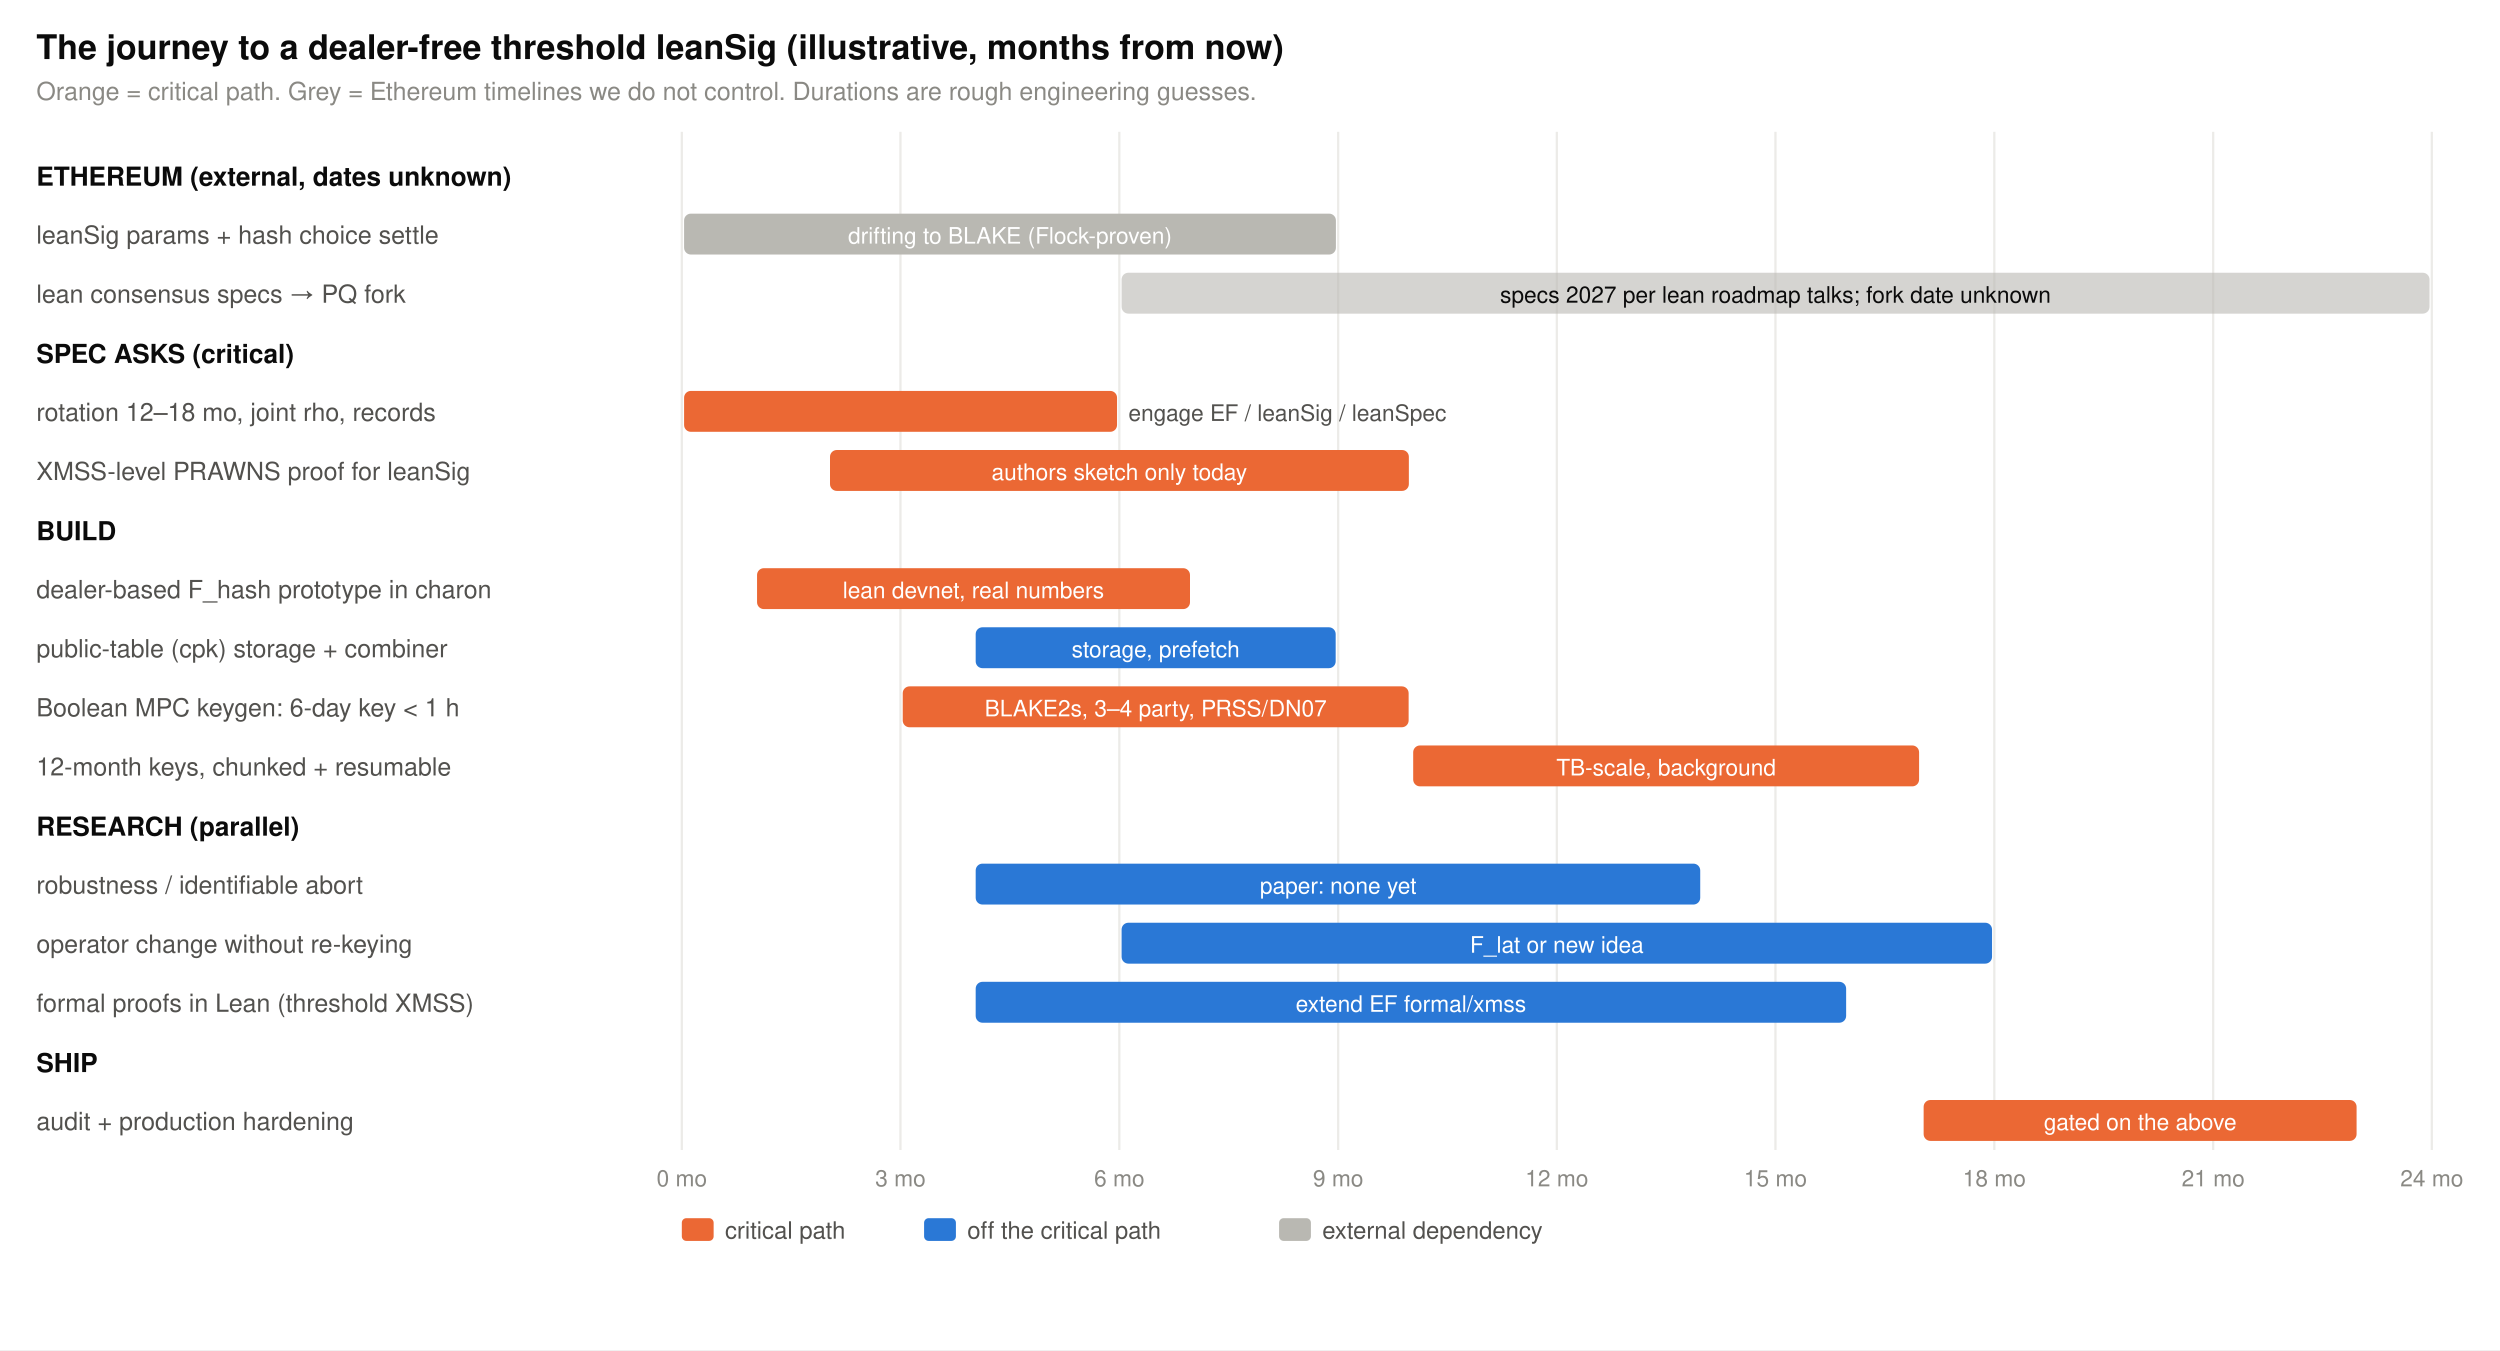
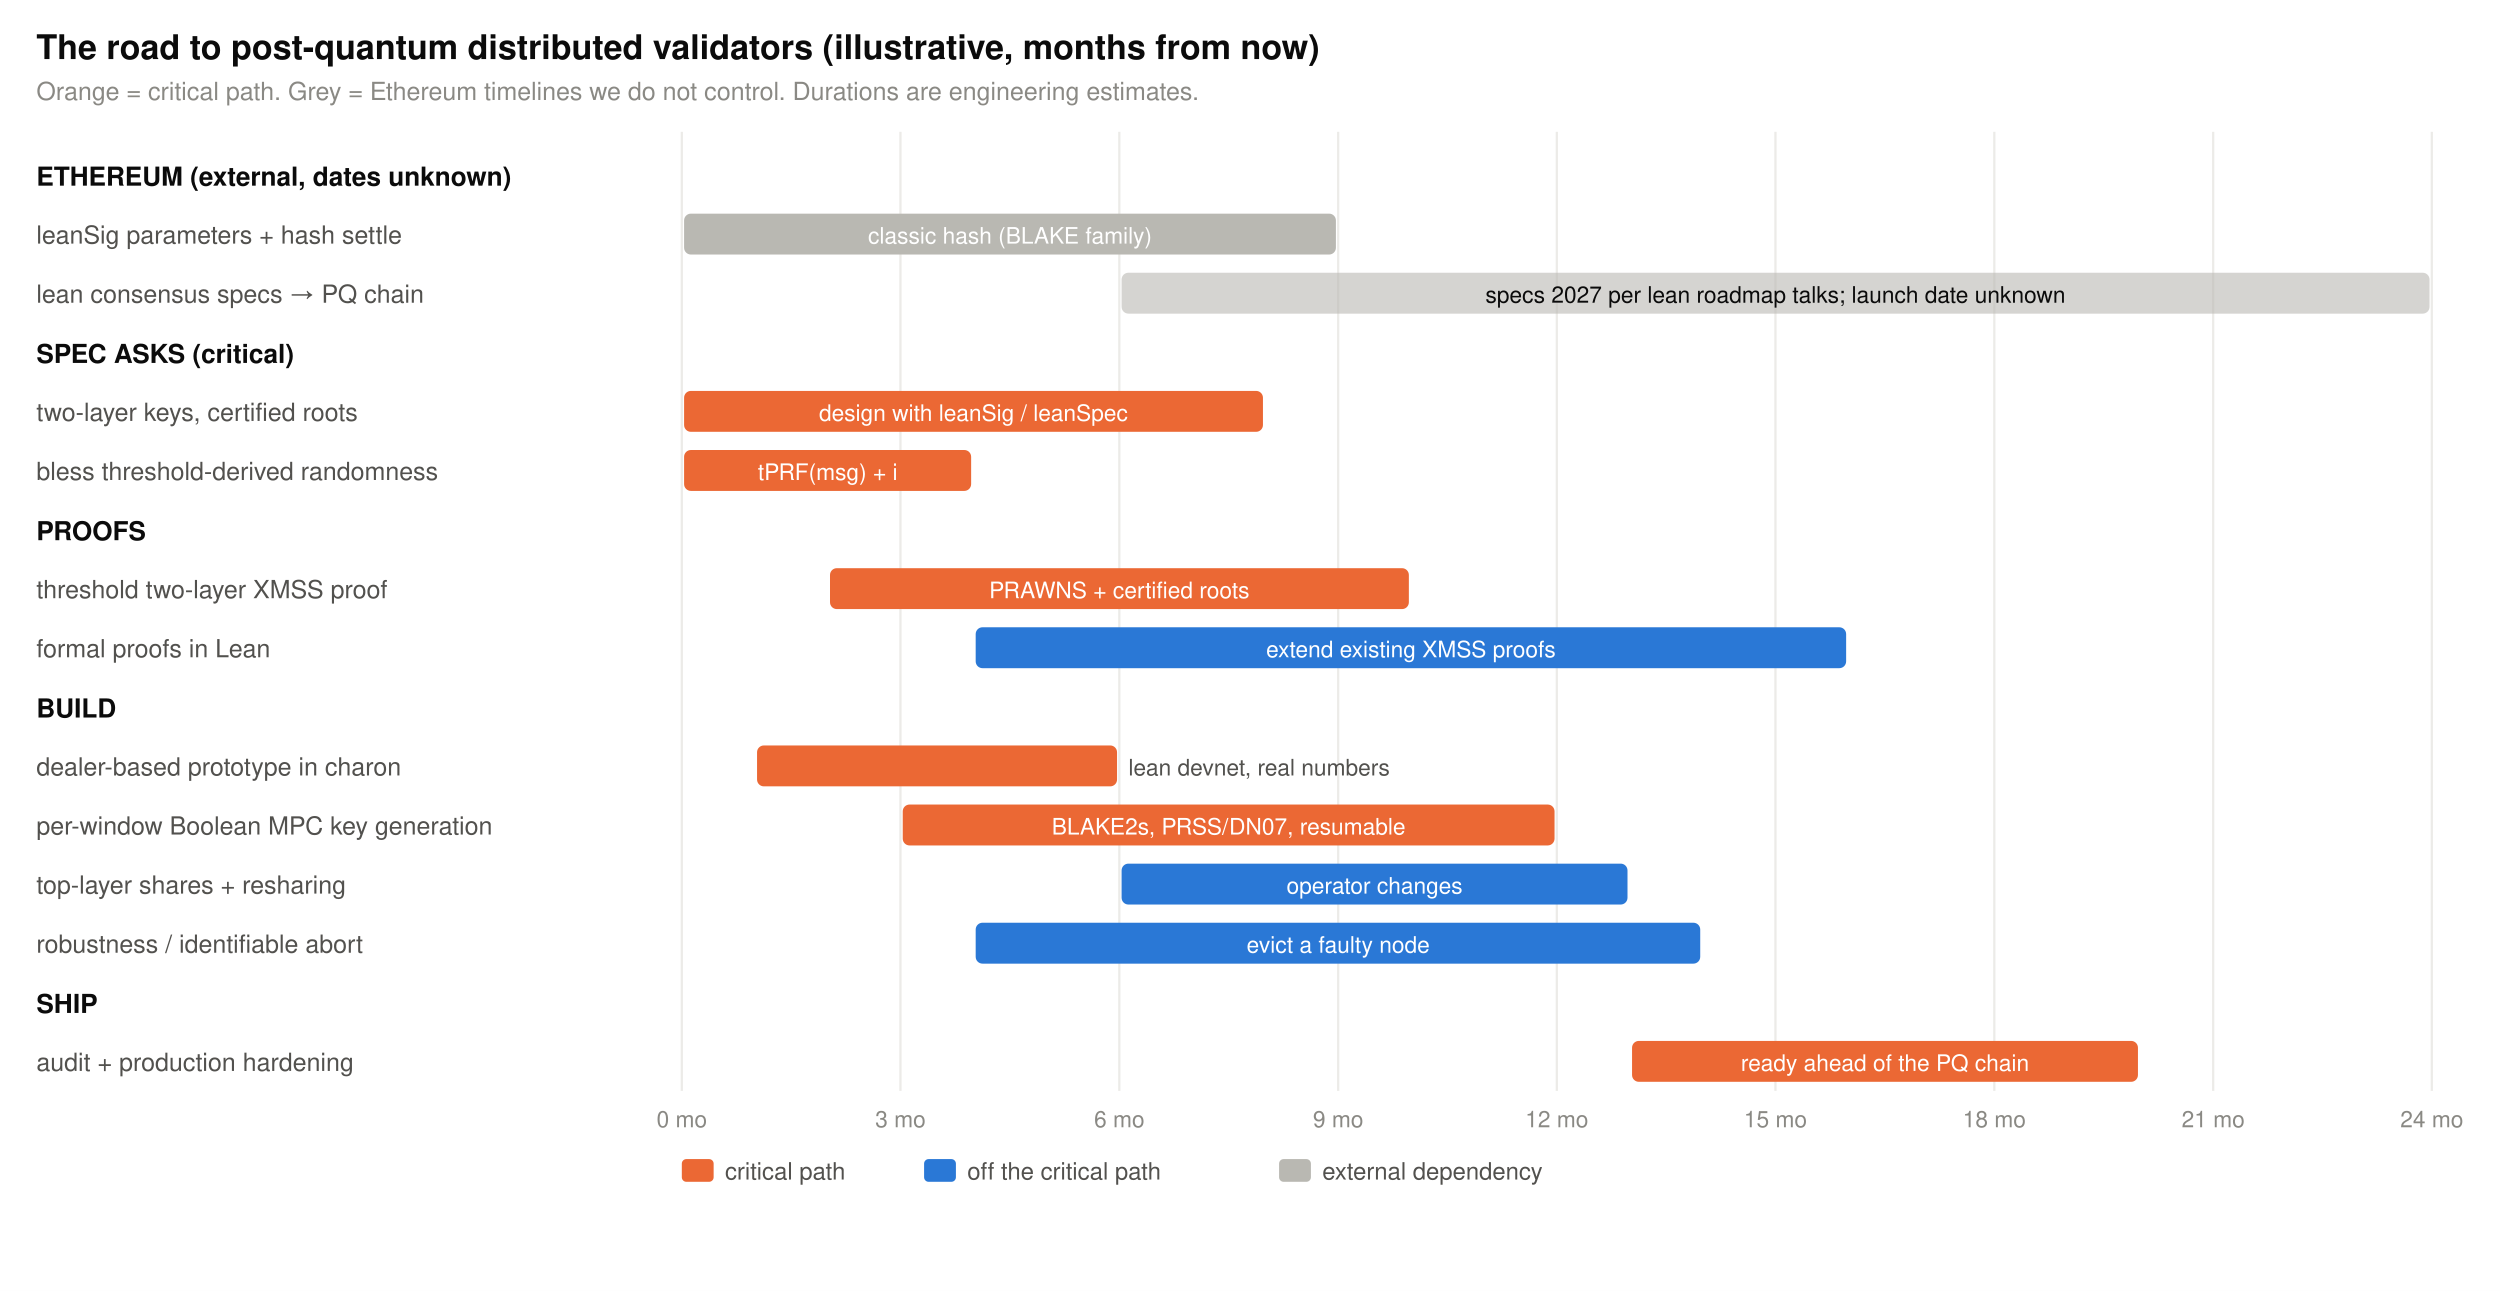
- <svg xmlns="http://www.w3.org/2000/svg" width="1100" height="594" viewBox="0 0 1100 594" font-family="Helvetica, Arial, sans-serif">
-   <rect x="0" y="0" width="1100" height="594" fill="#ffffff" />
-   <text x="16.0" y="26.0" font-size="15" fill="#0b0b0b" text-anchor="start" font-weight="bold">The journey to a dealer-free threshold leanSig (illustrative, months from now)</text>
-   <text x="16.0" y="44.0" font-size="11" fill="#8a8984" text-anchor="start" font-weight="normal">Orange = critical path. Grey = Ethereum timelines we do not control. Durations are rough engineering guesses.</text>
-   <line x1="300.0" y1="58.0" x2="300.0" y2="506.0" stroke="#ecebe8" stroke-width="1" />
-   <text x="300.0" y="522.0" font-size="10" fill="#8a8984" text-anchor="middle" font-weight="normal">0 mo</text>
-   <line x1="396.2" y1="58.0" x2="396.2" y2="506.0" stroke="#ecebe8" stroke-width="1" />
-   <text x="396.2" y="522.0" font-size="10" fill="#8a8984" text-anchor="middle" font-weight="normal">3 mo</text>
-   <line x1="492.5" y1="58.0" x2="492.5" y2="506.0" stroke="#ecebe8" stroke-width="1" />
-   <text x="492.5" y="522.0" font-size="10" fill="#8a8984" text-anchor="middle" font-weight="normal">6 mo</text>
-   <line x1="588.8" y1="58.0" x2="588.8" y2="506.0" stroke="#ecebe8" stroke-width="1" />
-   <text x="588.8" y="522.0" font-size="10" fill="#8a8984" text-anchor="middle" font-weight="normal">9 mo</text>
-   <line x1="685.0" y1="58.0" x2="685.0" y2="506.0" stroke="#ecebe8" stroke-width="1" />
-   <text x="685.0" y="522.0" font-size="10" fill="#8a8984" text-anchor="middle" font-weight="normal">12 mo</text>
-   <line x1="781.2" y1="58.0" x2="781.2" y2="506.0" stroke="#ecebe8" stroke-width="1" />
-   <text x="781.2" y="522.0" font-size="10" fill="#8a8984" text-anchor="middle" font-weight="normal">15 mo</text>
-   <line x1="877.5" y1="58.0" x2="877.5" y2="506.0" stroke="#ecebe8" stroke-width="1" />
-   <text x="877.5" y="522.0" font-size="10" fill="#8a8984" text-anchor="middle" font-weight="normal">18 mo</text>
-   <line x1="973.8" y1="58.0" x2="973.8" y2="506.0" stroke="#ecebe8" stroke-width="1" />
-   <text x="973.8" y="522.0" font-size="10" fill="#8a8984" text-anchor="middle" font-weight="normal">21 mo</text>
-   <line x1="1070.0" y1="58.0" x2="1070.0" y2="506.0" stroke="#ecebe8" stroke-width="1" />
-   <text x="1070.0" y="522.0" font-size="10" fill="#8a8984" text-anchor="middle" font-weight="normal">24 mo</text>
+ <svg xmlns="http://www.w3.org/2000/svg" width="1100" height="568" viewBox="0 0 1100 568" font-family="Helvetica, Arial, sans-serif">
+   <rect x="0" y="0" width="1100" height="568" fill="#ffffff" />
+   <text x="16.0" y="26.0" font-size="15" fill="#0b0b0b" text-anchor="start" font-weight="bold">The road to post-quantum distributed validators (illustrative, months from now)</text>
+   <text x="16.0" y="44.0" font-size="11" fill="#8a8984" text-anchor="start" font-weight="normal">Orange = critical path. Grey = Ethereum timelines we do not control. Durations are engineering estimates.</text>
+   <line x1="300.0" y1="58.0" x2="300.0" y2="480.0" stroke="#ecebe8" stroke-width="1" />
+   <text x="300.0" y="496.0" font-size="10" fill="#8a8984" text-anchor="middle" font-weight="normal">0 mo</text>
+   <line x1="396.2" y1="58.0" x2="396.2" y2="480.0" stroke="#ecebe8" stroke-width="1" />
+   <text x="396.2" y="496.0" font-size="10" fill="#8a8984" text-anchor="middle" font-weight="normal">3 mo</text>
+   <line x1="492.5" y1="58.0" x2="492.5" y2="480.0" stroke="#ecebe8" stroke-width="1" />
+   <text x="492.5" y="496.0" font-size="10" fill="#8a8984" text-anchor="middle" font-weight="normal">6 mo</text>
+   <line x1="588.8" y1="58.0" x2="588.8" y2="480.0" stroke="#ecebe8" stroke-width="1" />
+   <text x="588.8" y="496.0" font-size="10" fill="#8a8984" text-anchor="middle" font-weight="normal">9 mo</text>
+   <line x1="685.0" y1="58.0" x2="685.0" y2="480.0" stroke="#ecebe8" stroke-width="1" />
+   <text x="685.0" y="496.0" font-size="10" fill="#8a8984" text-anchor="middle" font-weight="normal">12 mo</text>
+   <line x1="781.2" y1="58.0" x2="781.2" y2="480.0" stroke="#ecebe8" stroke-width="1" />
+   <text x="781.2" y="496.0" font-size="10" fill="#8a8984" text-anchor="middle" font-weight="normal">15 mo</text>
+   <line x1="877.5" y1="58.0" x2="877.5" y2="480.0" stroke="#ecebe8" stroke-width="1" />
+   <text x="877.5" y="496.0" font-size="10" fill="#8a8984" text-anchor="middle" font-weight="normal">18 mo</text>
+   <line x1="973.8" y1="58.0" x2="973.8" y2="480.0" stroke="#ecebe8" stroke-width="1" />
+   <text x="973.8" y="496.0" font-size="10" fill="#8a8984" text-anchor="middle" font-weight="normal">21 mo</text>
+   <line x1="1070.0" y1="58.0" x2="1070.0" y2="480.0" stroke="#ecebe8" stroke-width="1" />
+   <text x="1070.0" y="496.0" font-size="10" fill="#8a8984" text-anchor="middle" font-weight="normal">24 mo</text>
  <text x="16.0" y="81.7" font-size="11.5" fill="#0b0b0b" text-anchor="start" font-weight="bold">ETHEREUM (external, dates unknown)</text>
-   <text x="16.0" y="107.2" font-size="11" fill="#52514e" text-anchor="start" font-weight="normal">leanSig params + hash choice settle</text>
+   <text x="16.0" y="107.2" font-size="11" fill="#52514e" text-anchor="start" font-weight="normal">leanSig parameters + hash settle</text>
  <rect x="301.0" y="94.0" width="286.8" height="18.0" rx="3" fill="#b9b8b2" fill-opacity="1.0" />
-   <text x="444.4" y="107.2" font-size="10" fill="#ffffff" text-anchor="middle" font-weight="normal">drifting to BLAKE (Flock-proven)</text>
-   <text x="16.0" y="133.2" font-size="11" fill="#52514e" text-anchor="start" font-weight="normal">lean consensus specs → PQ fork</text>
+   <text x="444.4" y="107.2" font-size="10" fill="#ffffff" text-anchor="middle" font-weight="normal">classic hash (BLAKE family)</text>
+   <text x="16.0" y="133.2" font-size="11" fill="#52514e" text-anchor="start" font-weight="normal">lean consensus specs → PQ chain</text>
  <rect x="493.5" y="120.0" width="575.5" height="18.0" rx="3" fill="#b9b8b2" fill-opacity="0.6" />
-   <text x="781.2" y="133.2" font-size="10" fill="#0b0b0b" text-anchor="middle" font-weight="normal">specs 2027 per lean roadmap talks; fork date unknown</text>
+   <text x="781.2" y="133.2" font-size="10" fill="#0b0b0b" text-anchor="middle" font-weight="normal">specs 2027 per lean roadmap talks; launch date unknown</text>
  <text x="16.0" y="159.7" font-size="11.5" fill="#0b0b0b" text-anchor="start" font-weight="bold">SPEC ASKS (critical)</text>
-   <text x="16.0" y="185.2" font-size="11" fill="#52514e" text-anchor="start" font-weight="normal">rotation 12–18 mo, joint rho, records</text>
-   <rect x="301.0" y="172.0" width="190.5" height="18.0" rx="3" fill="#eb6834" fill-opacity="1.0" />
-   <text x="496.5" y="185.2" font-size="10" fill="#52514e" text-anchor="start" font-weight="normal">engage EF / leanSig / leanSpec</text>
-   <text x="16.0" y="211.2" font-size="11" fill="#52514e" text-anchor="start" font-weight="normal">XMSS-level PRAWNS proof for leanSig</text>
-   <rect x="365.2" y="198.0" width="254.7" height="18.0" rx="3" fill="#eb6834" fill-opacity="1.0" />
-   <text x="492.5" y="211.2" font-size="10" fill="#ffffff" text-anchor="middle" font-weight="normal">authors sketch only today</text>
-   <text x="16.0" y="237.7" font-size="11.5" fill="#0b0b0b" text-anchor="start" font-weight="bold">BUILD</text>
-   <text x="16.0" y="263.2" font-size="11" fill="#52514e" text-anchor="start" font-weight="normal">dealer-based F_hash prototype in charon</text>
-   <rect x="333.1" y="250.0" width="190.5" height="18.0" rx="3" fill="#eb6834" fill-opacity="1.0" />
-   <text x="428.3" y="263.2" font-size="10" fill="#ffffff" text-anchor="middle" font-weight="normal">lean devnet, real numbers</text>
-   <text x="16.0" y="289.2" font-size="11" fill="#52514e" text-anchor="start" font-weight="normal">public-table (cpk) storage + combiner</text>
-   <rect x="429.3" y="276.0" width="158.4" height="18.0" rx="3" fill="#2a78d6" fill-opacity="1.0" />
-   <text x="508.5" y="289.2" font-size="10" fill="#ffffff" text-anchor="middle" font-weight="normal">storage, prefetch</text>
-   <text x="16.0" y="315.2" font-size="11" fill="#52514e" text-anchor="start" font-weight="normal">Boolean MPC keygen: 6-day key &lt; 1 h</text>
-   <rect x="397.2" y="302.0" width="222.6" height="18.0" rx="3" fill="#eb6834" fill-opacity="1.0" />
-   <text x="508.5" y="315.2" font-size="10" fill="#ffffff" text-anchor="middle" font-weight="normal">BLAKE2s, 3–4 party, PRSS/DN07</text>
-   <text x="16.0" y="341.2" font-size="11" fill="#52514e" text-anchor="start" font-weight="normal">12-month keys, chunked + resumable</text>
-   <rect x="621.8" y="328.0" width="222.6" height="18.0" rx="3" fill="#eb6834" fill-opacity="1.0" />
-   <text x="733.1" y="341.2" font-size="10" fill="#ffffff" text-anchor="middle" font-weight="normal">TB-scale, background</text>
-   <text x="16.0" y="367.7" font-size="11.5" fill="#0b0b0b" text-anchor="start" font-weight="bold">RESEARCH (parallel)</text>
-   <text x="16.0" y="393.2" font-size="11" fill="#52514e" text-anchor="start" font-weight="normal">robustness / identifiable abort</text>
-   <rect x="429.3" y="380.0" width="318.8" height="18.0" rx="3" fill="#2a78d6" fill-opacity="1.0" />
-   <text x="588.8" y="393.2" font-size="10" fill="#ffffff" text-anchor="middle" font-weight="normal">paper: none yet</text>
-   <text x="16.0" y="419.2" font-size="11" fill="#52514e" text-anchor="start" font-weight="normal">operator change without re-keying</text>
-   <rect x="493.5" y="406.0" width="383.0" height="18.0" rx="3" fill="#2a78d6" fill-opacity="1.0" />
-   <text x="685.0" y="419.2" font-size="10" fill="#ffffff" text-anchor="middle" font-weight="normal">F_lat or new idea</text>
-   <text x="16.0" y="445.2" font-size="11" fill="#52514e" text-anchor="start" font-weight="normal">formal proofs in Lean (threshold XMSS)</text>
-   <rect x="429.3" y="432.0" width="383.0" height="18.0" rx="3" fill="#2a78d6" fill-opacity="1.0" />
-   <text x="620.8" y="445.2" font-size="10" fill="#ffffff" text-anchor="middle" font-weight="normal">extend EF formal/xmss</text>
-   <text x="16.0" y="471.7" font-size="11.5" fill="#0b0b0b" text-anchor="start" font-weight="bold">SHIP</text>
-   <text x="16.0" y="497.2" font-size="11" fill="#52514e" text-anchor="start" font-weight="normal">audit + production hardening</text>
-   <rect x="846.4" y="484.0" width="190.5" height="18.0" rx="3" fill="#eb6834" fill-opacity="1.0" />
-   <text x="941.7" y="497.2" font-size="10" fill="#ffffff" text-anchor="middle" font-weight="normal">gated on the above</text>
-   <rect x="300.0" y="536.0" width="14.0" height="10.0" rx="2" fill="#eb6834" fill-opacity="1.0" />
-   <text x="319.0" y="545.0" font-size="10.5" fill="#52514e" text-anchor="start" font-weight="normal">critical path</text>
-   <rect x="406.6" y="536.0" width="14.0" height="10.0" rx="2" fill="#2a78d6" fill-opacity="1.0" />
-   <text x="425.6" y="545.0" font-size="10.5" fill="#52514e" text-anchor="start" font-weight="normal">off the critical path</text>
-   <rect x="562.8" y="536.0" width="14.0" height="10.0" rx="2" fill="#b9b8b2" fill-opacity="1.0" />
-   <text x="581.8" y="545.0" font-size="10.5" fill="#52514e" text-anchor="start" font-weight="normal">external dependency</text>
+   <text x="16.0" y="185.2" font-size="11" fill="#52514e" text-anchor="start" font-weight="normal">two-layer keys, certified roots</text>
+   <rect x="301.0" y="172.0" width="254.7" height="18.0" rx="3" fill="#eb6834" fill-opacity="1.0" />
+   <text x="428.3" y="185.2" font-size="10" fill="#ffffff" text-anchor="middle" font-weight="normal">design with leanSig / leanSpec</text>
+   <text x="16.0" y="211.2" font-size="11" fill="#52514e" text-anchor="start" font-weight="normal">bless threshold-derived randomness</text>
+   <rect x="301.0" y="198.0" width="126.3" height="18.0" rx="3" fill="#eb6834" fill-opacity="1.0" />
+   <text x="364.2" y="211.2" font-size="10" fill="#ffffff" text-anchor="middle" font-weight="normal">tPRF(msg) + i</text>
+   <text x="16.0" y="237.7" font-size="11.5" fill="#0b0b0b" text-anchor="start" font-weight="bold">PROOFS</text>
+   <text x="16.0" y="263.2" font-size="11" fill="#52514e" text-anchor="start" font-weight="normal">threshold two-layer XMSS proof</text>
+   <rect x="365.2" y="250.0" width="254.7" height="18.0" rx="3" fill="#eb6834" fill-opacity="1.0" />
+   <text x="492.5" y="263.2" font-size="10" fill="#ffffff" text-anchor="middle" font-weight="normal">PRAWNS + certified roots</text>
+   <text x="16.0" y="289.2" font-size="11" fill="#52514e" text-anchor="start" font-weight="normal">formal proofs in Lean</text>
+   <rect x="429.3" y="276.0" width="383.0" height="18.0" rx="3" fill="#2a78d6" fill-opacity="1.0" />
+   <text x="620.8" y="289.2" font-size="10" fill="#ffffff" text-anchor="middle" font-weight="normal">extend existing XMSS proofs</text>
+   <text x="16.0" y="315.7" font-size="11.5" fill="#0b0b0b" text-anchor="start" font-weight="bold">BUILD</text>
+   <text x="16.0" y="341.2" font-size="11" fill="#52514e" text-anchor="start" font-weight="normal">dealer-based prototype in charon</text>
+   <rect x="333.1" y="328.0" width="158.4" height="18.0" rx="3" fill="#eb6834" fill-opacity="1.0" />
+   <text x="496.5" y="341.2" font-size="10" fill="#52514e" text-anchor="start" font-weight="normal">lean devnet, real numbers</text>
+   <text x="16.0" y="367.2" font-size="11" fill="#52514e" text-anchor="start" font-weight="normal">per-window Boolean MPC key generation</text>
+   <rect x="397.2" y="354.0" width="286.8" height="18.0" rx="3" fill="#eb6834" fill-opacity="1.0" />
+   <text x="540.6" y="367.2" font-size="10" fill="#ffffff" text-anchor="middle" font-weight="normal">BLAKE2s, PRSS/DN07, resumable</text>
+   <text x="16.0" y="393.2" font-size="11" fill="#52514e" text-anchor="start" font-weight="normal">top-layer shares + resharing</text>
+   <rect x="493.5" y="380.0" width="222.6" height="18.0" rx="3" fill="#2a78d6" fill-opacity="1.0" />
+   <text x="604.8" y="393.2" font-size="10" fill="#ffffff" text-anchor="middle" font-weight="normal">operator changes</text>
+   <text x="16.0" y="419.2" font-size="11" fill="#52514e" text-anchor="start" font-weight="normal">robustness / identifiable abort</text>
+   <rect x="429.3" y="406.0" width="318.8" height="18.0" rx="3" fill="#2a78d6" fill-opacity="1.0" />
+   <text x="588.8" y="419.2" font-size="10" fill="#ffffff" text-anchor="middle" font-weight="normal">evict a faulty node</text>
+   <text x="16.0" y="445.7" font-size="11.5" fill="#0b0b0b" text-anchor="start" font-weight="bold">SHIP</text>
+   <text x="16.0" y="471.2" font-size="11" fill="#52514e" text-anchor="start" font-weight="normal">audit + production hardening</text>
+   <rect x="718.1" y="458.0" width="222.6" height="18.0" rx="3" fill="#eb6834" fill-opacity="1.0" />
+   <text x="829.4" y="471.2" font-size="10" fill="#ffffff" text-anchor="middle" font-weight="normal">ready ahead of the PQ chain</text>
+   <rect x="300.0" y="510.0" width="14.0" height="10.0" rx="2" fill="#eb6834" fill-opacity="1.0" />
+   <text x="319.0" y="519.0" font-size="10.5" fill="#52514e" text-anchor="start" font-weight="normal">critical path</text>
+   <rect x="406.6" y="510.0" width="14.0" height="10.0" rx="2" fill="#2a78d6" fill-opacity="1.0" />
+   <text x="425.6" y="519.0" font-size="10.5" fill="#52514e" text-anchor="start" font-weight="normal">off the critical path</text>
+   <rect x="562.8" y="510.0" width="14.0" height="10.0" rx="2" fill="#b9b8b2" fill-opacity="1.0" />
+   <text x="581.8" y="519.0" font-size="10.5" fill="#52514e" text-anchor="start" font-weight="normal">external dependency</text>
</svg>
